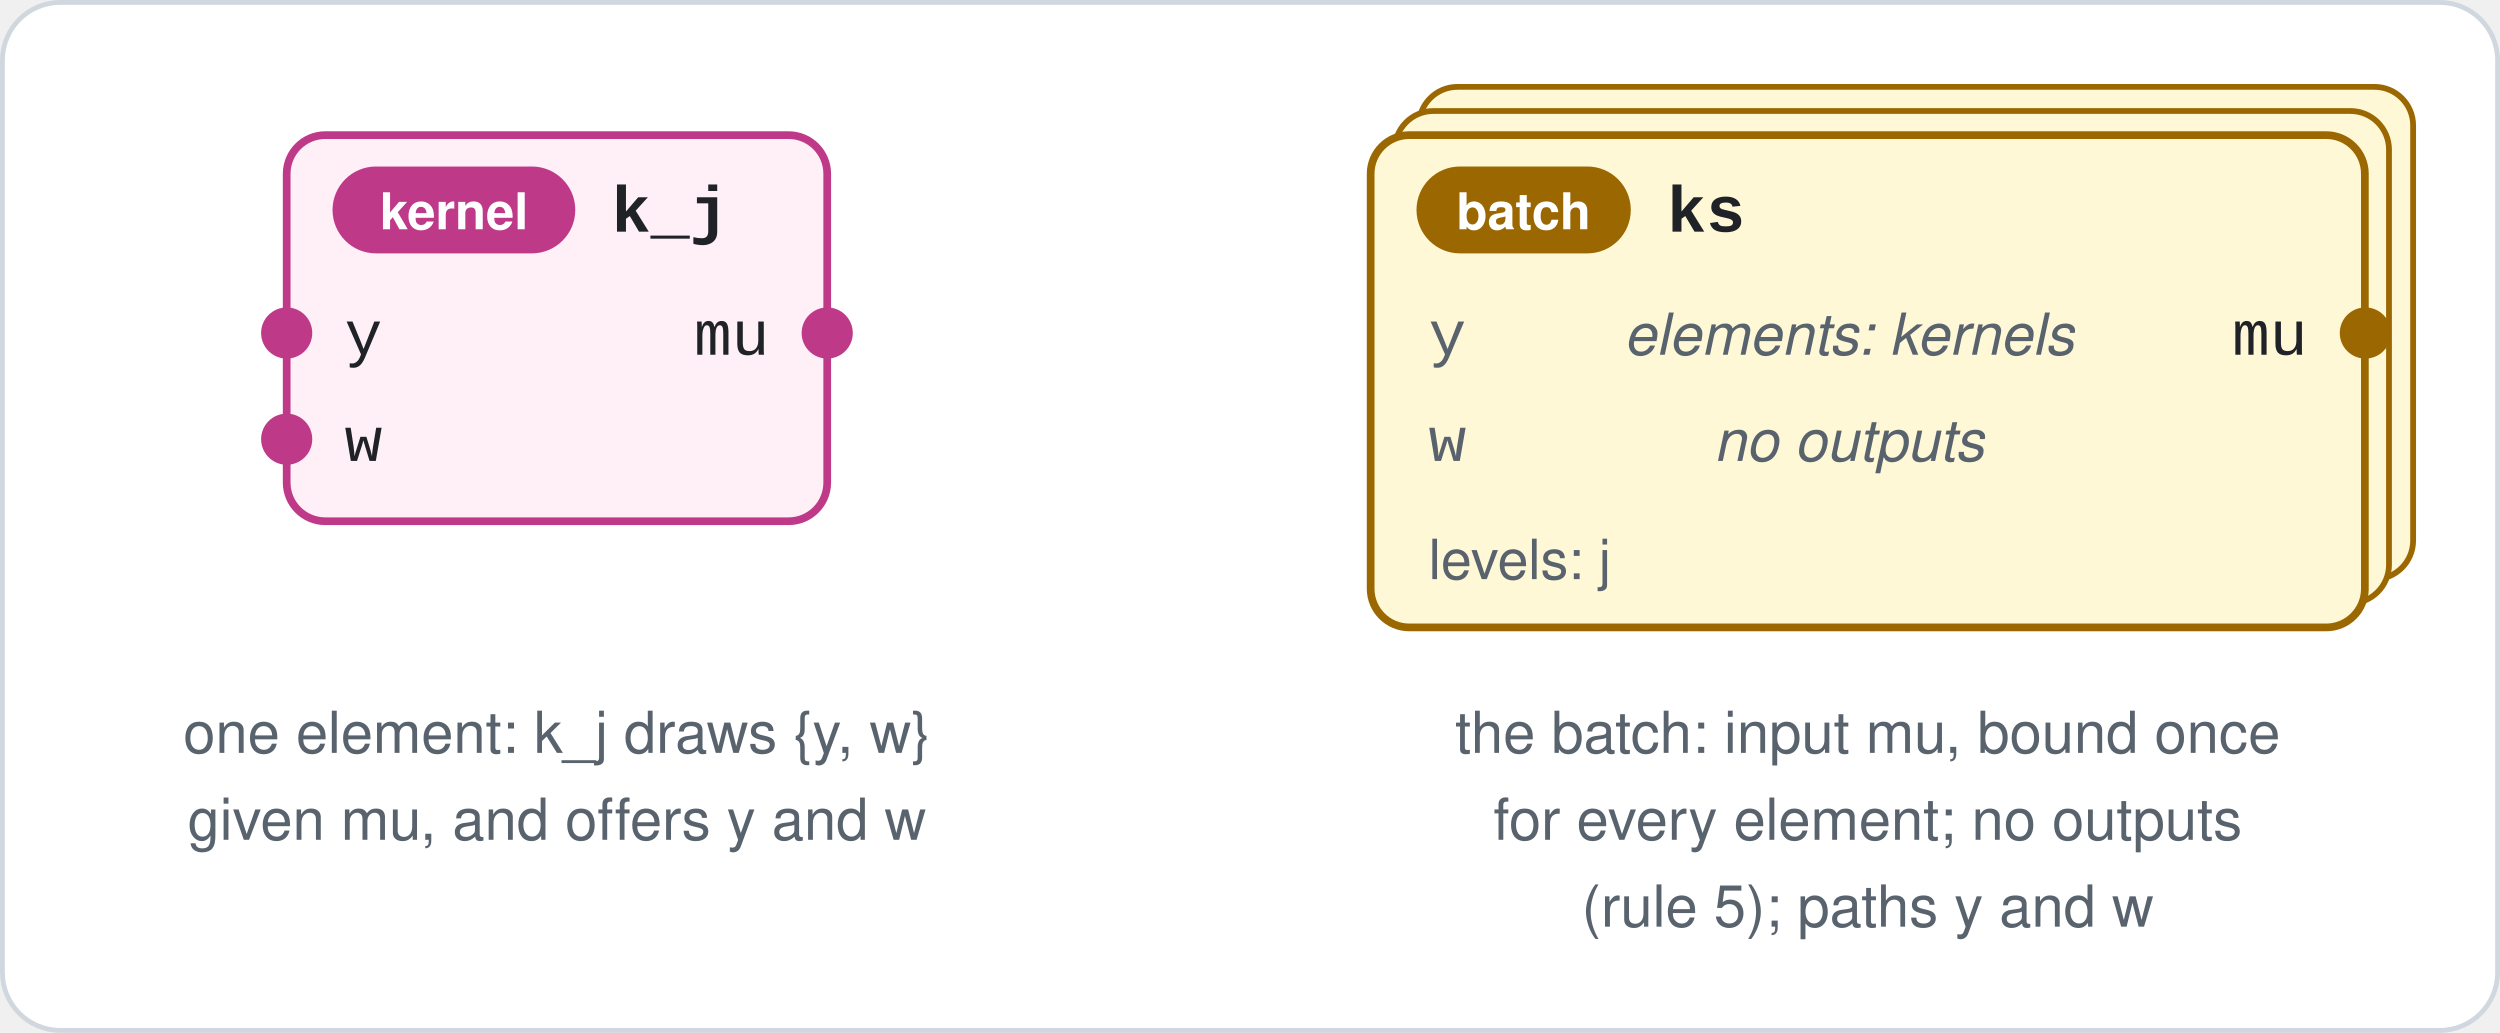
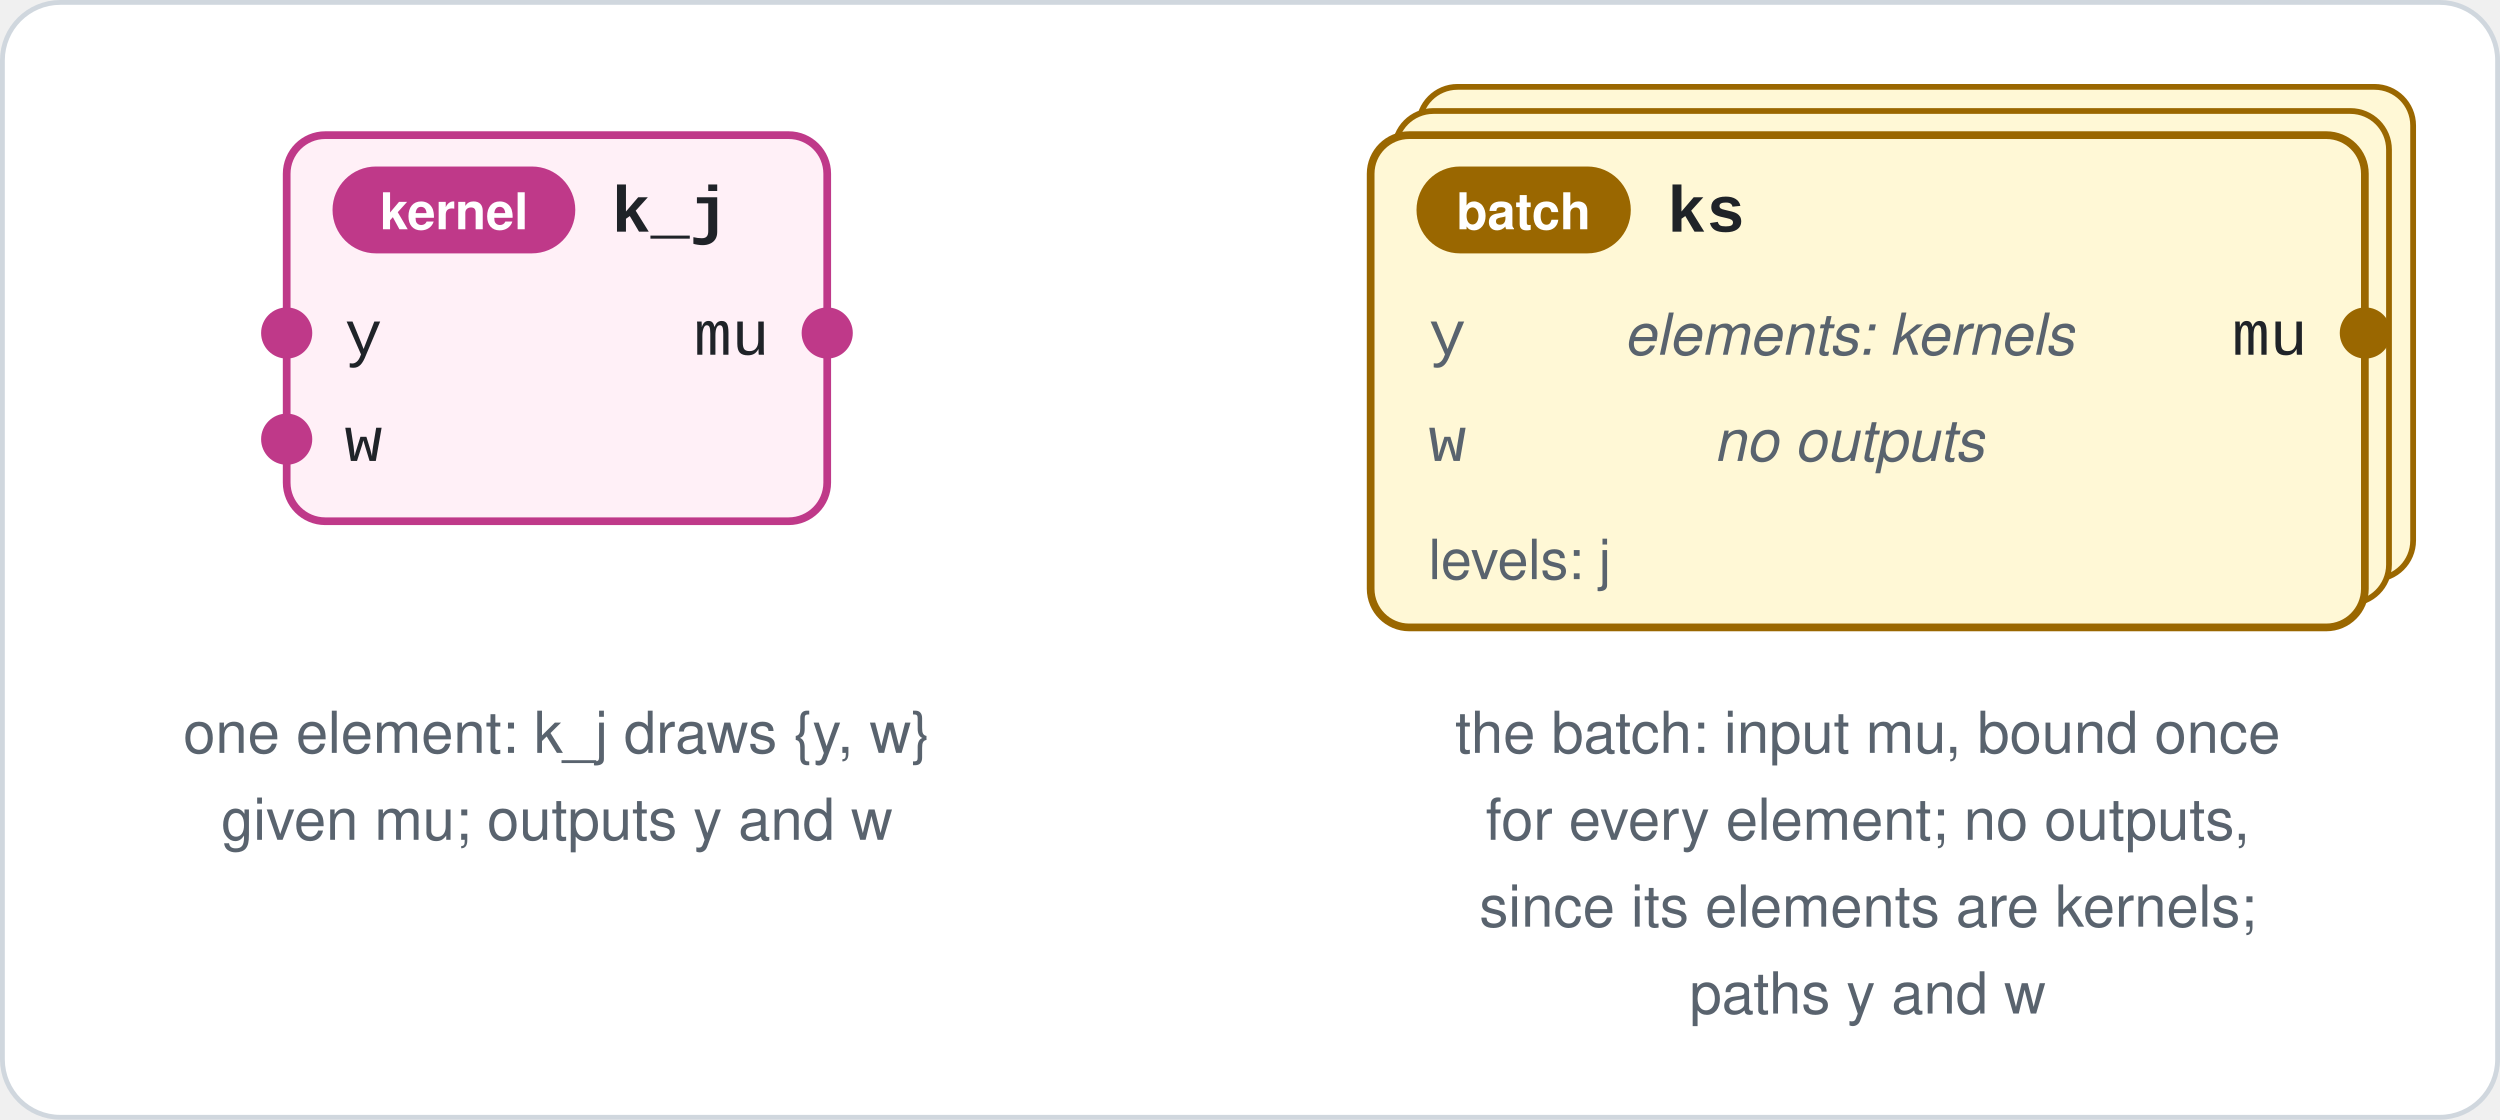
- <svg xmlns="http://www.w3.org/2000/svg" width="518" height="214" viewBox="0 0 518 214" role="img">
+ <svg xmlns="http://www.w3.org/2000/svg" width="518" height="232" viewBox="0 0 518 232" role="img">
  <defs>
    <marker id="arrow" viewBox="0 0 10 10" refX="9" refY="5" markerWidth="9" markerHeight="9" markerUnits="userSpaceOnUse" orient="auto-start-reverse">
      <path d="M 0 1 L 9 5 L 0 9 z" fill="#424a53" />
    </marker>
    <marker id="arrow-fault" viewBox="0 0 10 10" refX="9" refY="5" markerWidth="9" markerHeight="9" markerUnits="userSpaceOnUse" orient="auto-start-reverse">
      <path d="M 0 1 L 9 5 L 0 9 z" fill="#cf222e" />
    </marker>
  </defs>
-   <rect x="0.5" y="0.5" width="517" height="213" rx="12" fill="#ffffff" stroke="#d0d7de" />
+   <rect x="0.5" y="0.5" width="517" height="231" rx="12" fill="#ffffff" stroke="#d0d7de" />
  <g transform="translate(18.0,28.0)">
    <rect x="41.4" y="0.0" width="112.0" height="80.0" rx="8" fill="#fff0f7" stroke="#bf3989" stroke-width="1.6" />
    <rect x="51.4" y="7.0" width="49.3" height="17.0" rx="8.5" fill="#bf3989" stroke="#bf3989" stroke-width="1" />
    <text x="76.1" y="19.5" font-family="-apple-system, BlinkMacSystemFont, 'Segoe UI', Helvetica, Arial, sans-serif" font-size="10.5" font-weight="bold" fill="#ffffff" text-anchor="middle">kernel</text>
    <text x="108.7" y="20.0" font-family="ui-monospace, SFMono-Regular, Menlo, Consolas, 'Liberation Mono', monospace" font-size="13.5" font-weight="bold" fill="#1f2328" text-anchor="start">k_j</text>
    <text x="53.4" y="45.5" font-family="ui-monospace, SFMono-Regular, Menlo, Consolas, 'Liberation Mono', monospace" font-size="13" font-weight="normal" fill="#1f2328" text-anchor="start">y</text>
    <text x="53.4" y="67.5" font-family="ui-monospace, SFMono-Regular, Menlo, Consolas, 'Liberation Mono', monospace" font-size="13" font-weight="normal" fill="#1f2328" text-anchor="start">w</text>
    <text x="141.4" y="45.5" font-family="ui-monospace, SFMono-Regular, Menlo, Consolas, 'Liberation Mono', monospace" font-size="13" font-weight="normal" fill="#1f2328" text-anchor="end">mu</text>
    <circle cx="41.4" cy="41.0" r="4.5" fill="#bf3989" stroke="#bf3989" stroke-width="1.6" />
    <circle cx="41.4" cy="63.0" r="4.5" fill="#bf3989" stroke="#bf3989" stroke-width="1.6" />
    <circle cx="153.4" cy="41.0" r="4.5" fill="#bf3989" stroke="#bf3989" stroke-width="1.6" />
    <text x="97.4" y="128.0" font-family="-apple-system, BlinkMacSystemFont, 'Segoe UI', Helvetica, Arial, sans-serif" font-size="12" font-weight="normal" fill="#59636e" text-anchor="middle">one element: k_j draws {y, w}</text>
-     <text x="97.4" y="146.0" font-family="-apple-system, BlinkMacSystemFont, 'Segoe UI', Helvetica, Arial, sans-serif" font-size="12" font-weight="normal" fill="#59636e" text-anchor="middle">given mu, and offers y and w</text>
+     <text x="97.4" y="146.0" font-family="-apple-system, BlinkMacSystemFont, 'Segoe UI', Helvetica, Arial, sans-serif" font-size="12" font-weight="normal" fill="#59636e" text-anchor="middle">given mu; outputs y and w</text>
    <rect x="276.0" y="-10.0" width="206.0" height="102.0" rx="8" fill="#fff8d6" stroke="#9a6700" stroke-width="1.2" />
    <rect x="271.0" y="-5.0" width="206.0" height="102.0" rx="8" fill="#fff8d6" stroke="#9a6700" stroke-width="1.2" />
    <rect x="266.0" y="0.0" width="206.0" height="102.0" rx="8" fill="#fff8d6" stroke="#9a6700" stroke-width="1.6" />
    <rect x="276.0" y="7.0" width="43.4" height="17.0" rx="8.5" fill="#9a6700" stroke="#9a6700" stroke-width="1" />
    <text x="297.7" y="19.5" font-family="-apple-system, BlinkMacSystemFont, 'Segoe UI', Helvetica, Arial, sans-serif" font-size="10.5" font-weight="bold" fill="#ffffff" text-anchor="middle">batch</text>
    <text x="327.4" y="20.0" font-family="ui-monospace, SFMono-Regular, Menlo, Consolas, 'Liberation Mono', monospace" font-size="13.5" font-weight="bold" fill="#1f2328" text-anchor="start">ks</text>
    <text x="278.0" y="45.5" font-family="ui-monospace, SFMono-Regular, Menlo, Consolas, 'Liberation Mono', monospace" font-size="13" font-weight="normal" fill="#59636e" text-anchor="start">y</text>
    <text x="278.0" y="67.5" font-family="ui-monospace, SFMono-Regular, Menlo, Consolas, 'Liberation Mono', monospace" font-size="13" font-weight="normal" fill="#59636e" text-anchor="start">w</text>
    <text x="460.1" y="45.5" font-family="ui-monospace, SFMono-Regular, Menlo, Consolas, 'Liberation Mono', monospace" font-size="13" font-weight="normal" fill="#1f2328" text-anchor="end">mu</text>
    <text x="365.1" y="45.5" font-family="-apple-system, BlinkMacSystemFont, 'Segoe UI', Helvetica, Arial, sans-serif" font-size="12" font-weight="normal" fill="#59636e" text-anchor="middle" font-style="italic">elements: kernels</text>
    <text x="365.1" y="67.5" font-family="-apple-system, BlinkMacSystemFont, 'Segoe UI', Helvetica, Arial, sans-serif" font-size="12" font-weight="normal" fill="#59636e" text-anchor="middle" font-style="italic">no outputs</text>
    <text x="278.0" y="92.0" font-family="-apple-system, BlinkMacSystemFont, 'Segoe UI', Helvetica, Arial, sans-serif" font-size="11.5" font-weight="normal" fill="#59636e" text-anchor="start">levels: j</text>
    <circle cx="472.1" cy="41.0" r="4.5" fill="#9a6700" stroke="#9a6700" stroke-width="1.6" />
    <text x="369.0" y="128.0" font-family="-apple-system, BlinkMacSystemFont, 'Segoe UI', Helvetica, Arial, sans-serif" font-size="12" font-weight="normal" fill="#59636e" text-anchor="middle">the batch: input mu, bound once</text>
-     <text x="369.0" y="146.0" font-family="-apple-system, BlinkMacSystemFont, 'Segoe UI', Helvetica, Arial, sans-serif" font-size="12" font-weight="normal" fill="#59636e" text-anchor="middle">for every element; no outputs</text>
-     <text x="369.0" y="164.0" font-family="-apple-system, BlinkMacSystemFont, 'Segoe UI', Helvetica, Arial, sans-serif" font-size="12" font-weight="normal" fill="#59636e" text-anchor="middle">(rule 5); paths y and w</text>
+     <text x="369.0" y="146.0" font-family="-apple-system, BlinkMacSystemFont, 'Segoe UI', Helvetica, Arial, sans-serif" font-size="12" font-weight="normal" fill="#59636e" text-anchor="middle">for every element; no outputs,</text>
+     <text x="369.0" y="164.0" font-family="-apple-system, BlinkMacSystemFont, 'Segoe UI', Helvetica, Arial, sans-serif" font-size="12" font-weight="normal" fill="#59636e" text-anchor="middle">since its elements are kernels;</text>
+     <text x="369.0" y="182.0" font-family="-apple-system, BlinkMacSystemFont, 'Segoe UI', Helvetica, Arial, sans-serif" font-size="12" font-weight="normal" fill="#59636e" text-anchor="middle">paths y and w</text>
  </g>
</svg>
